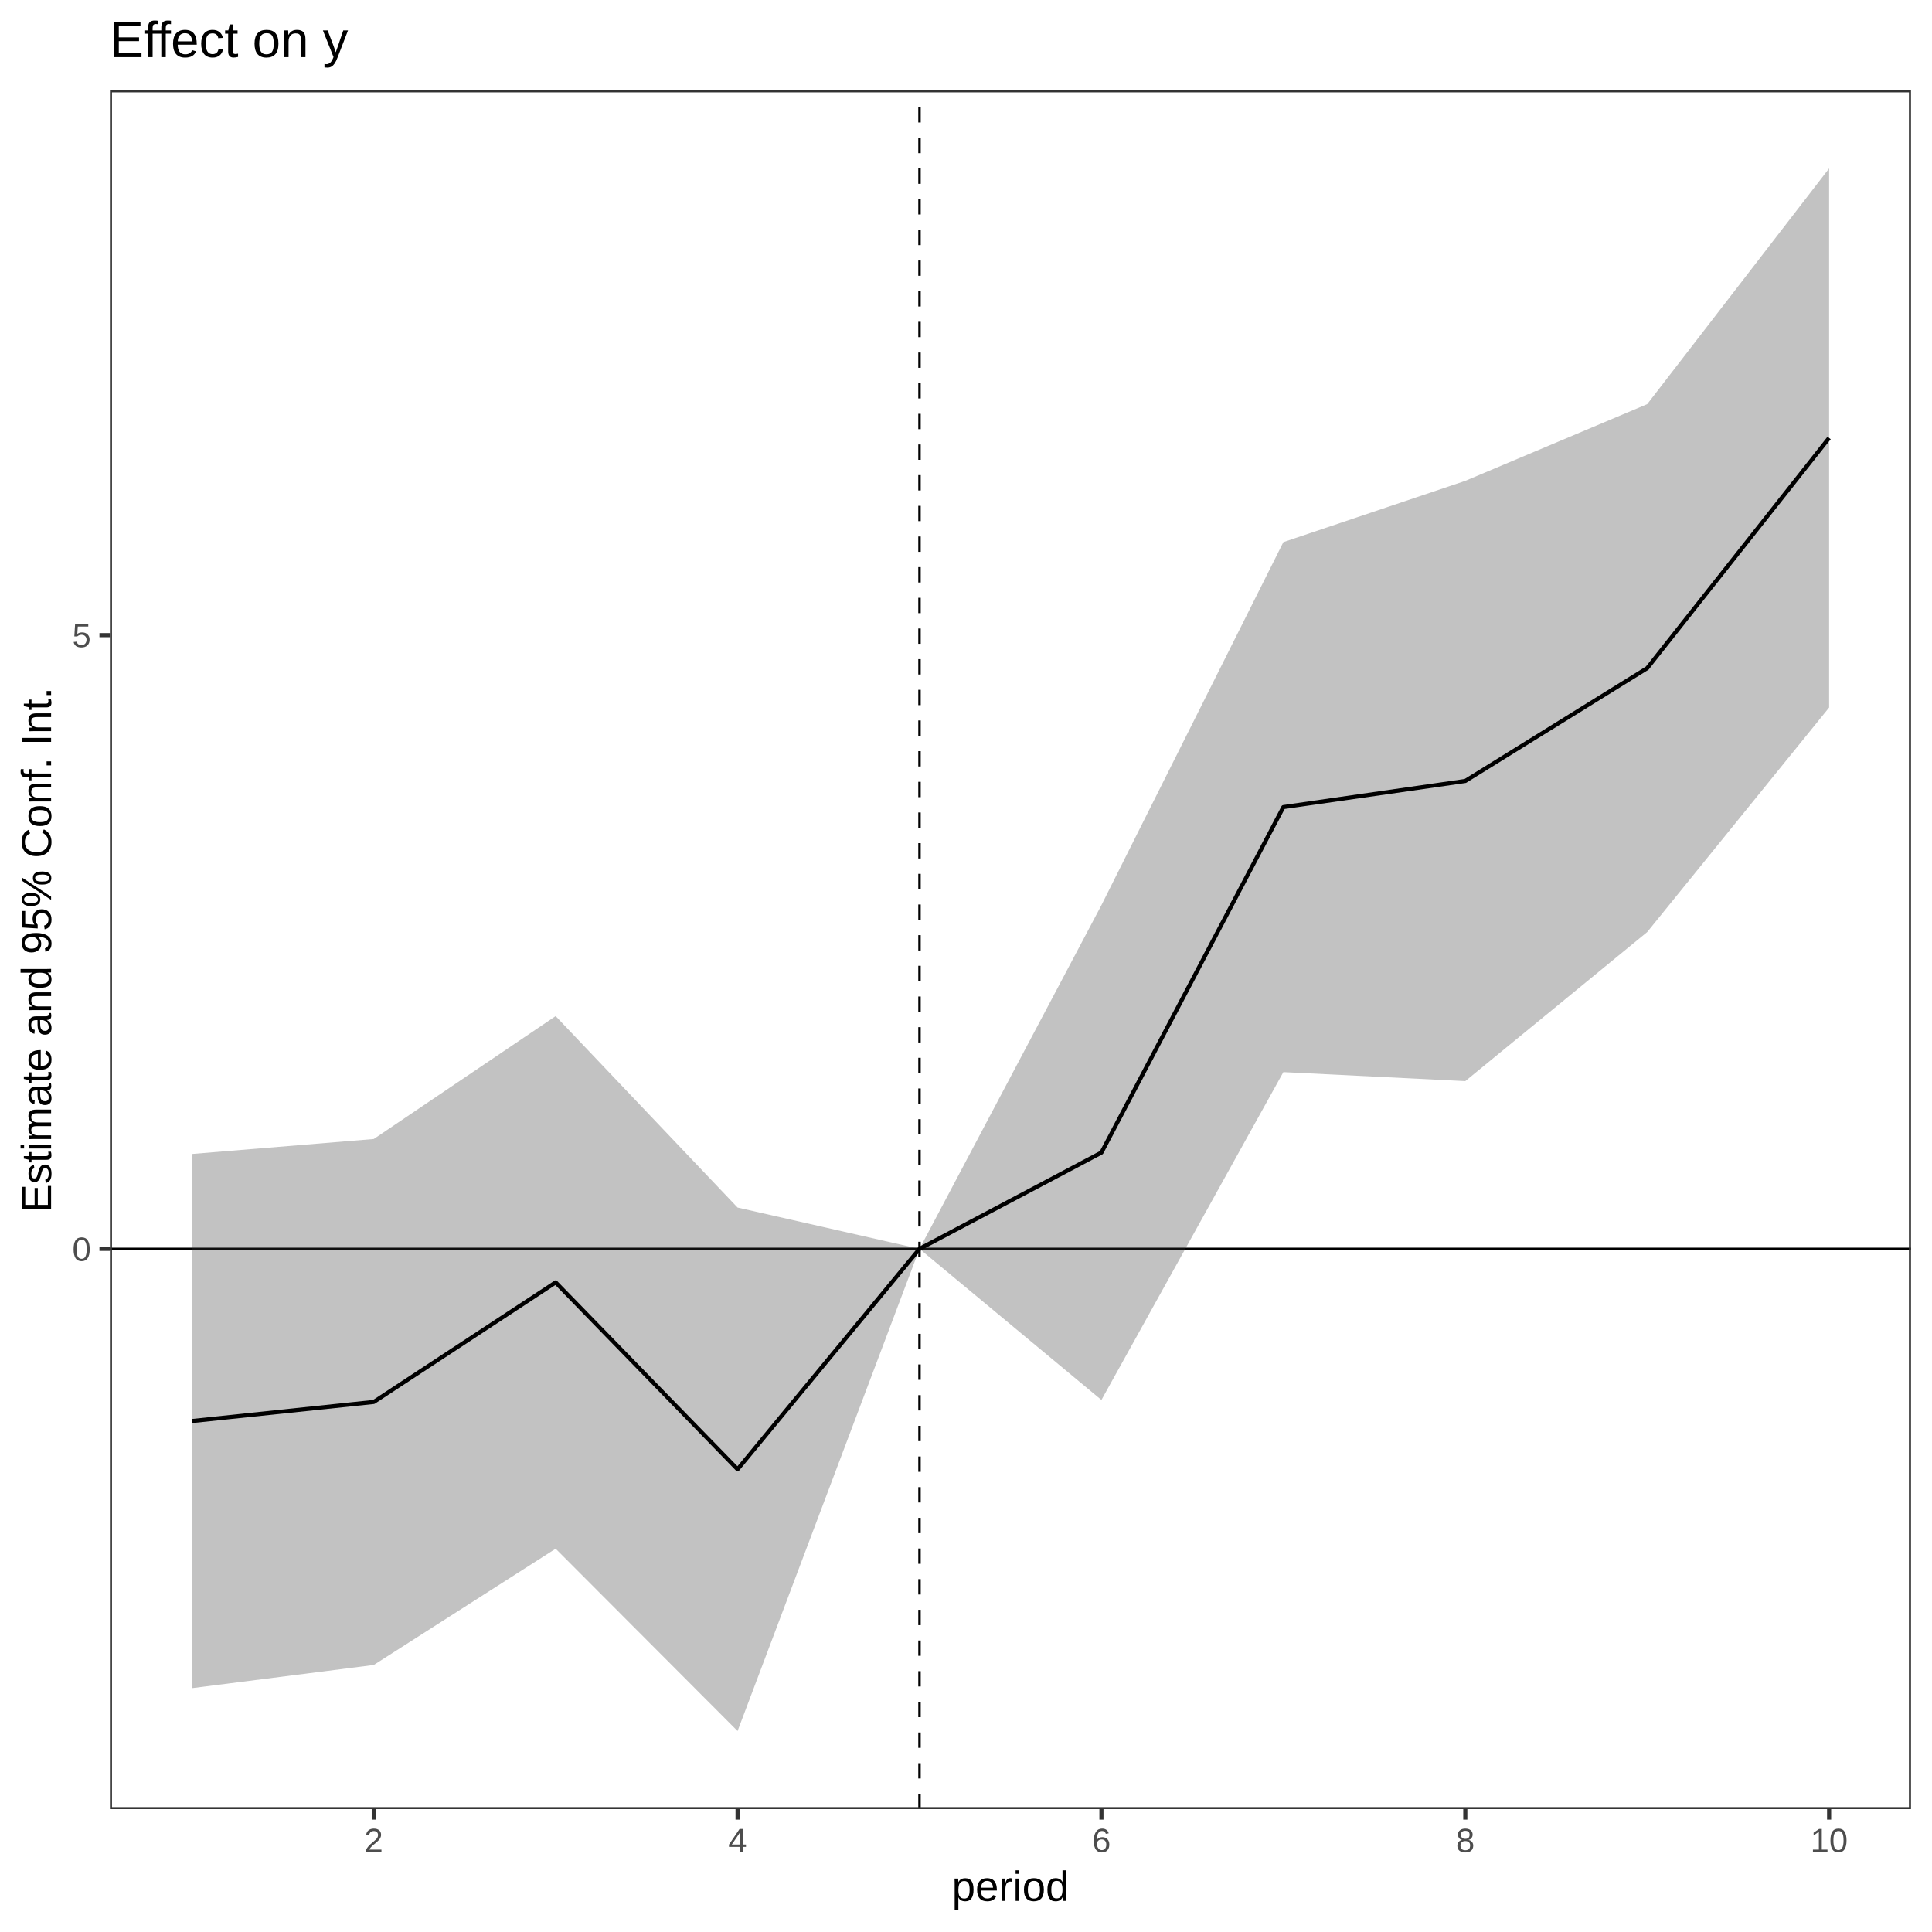
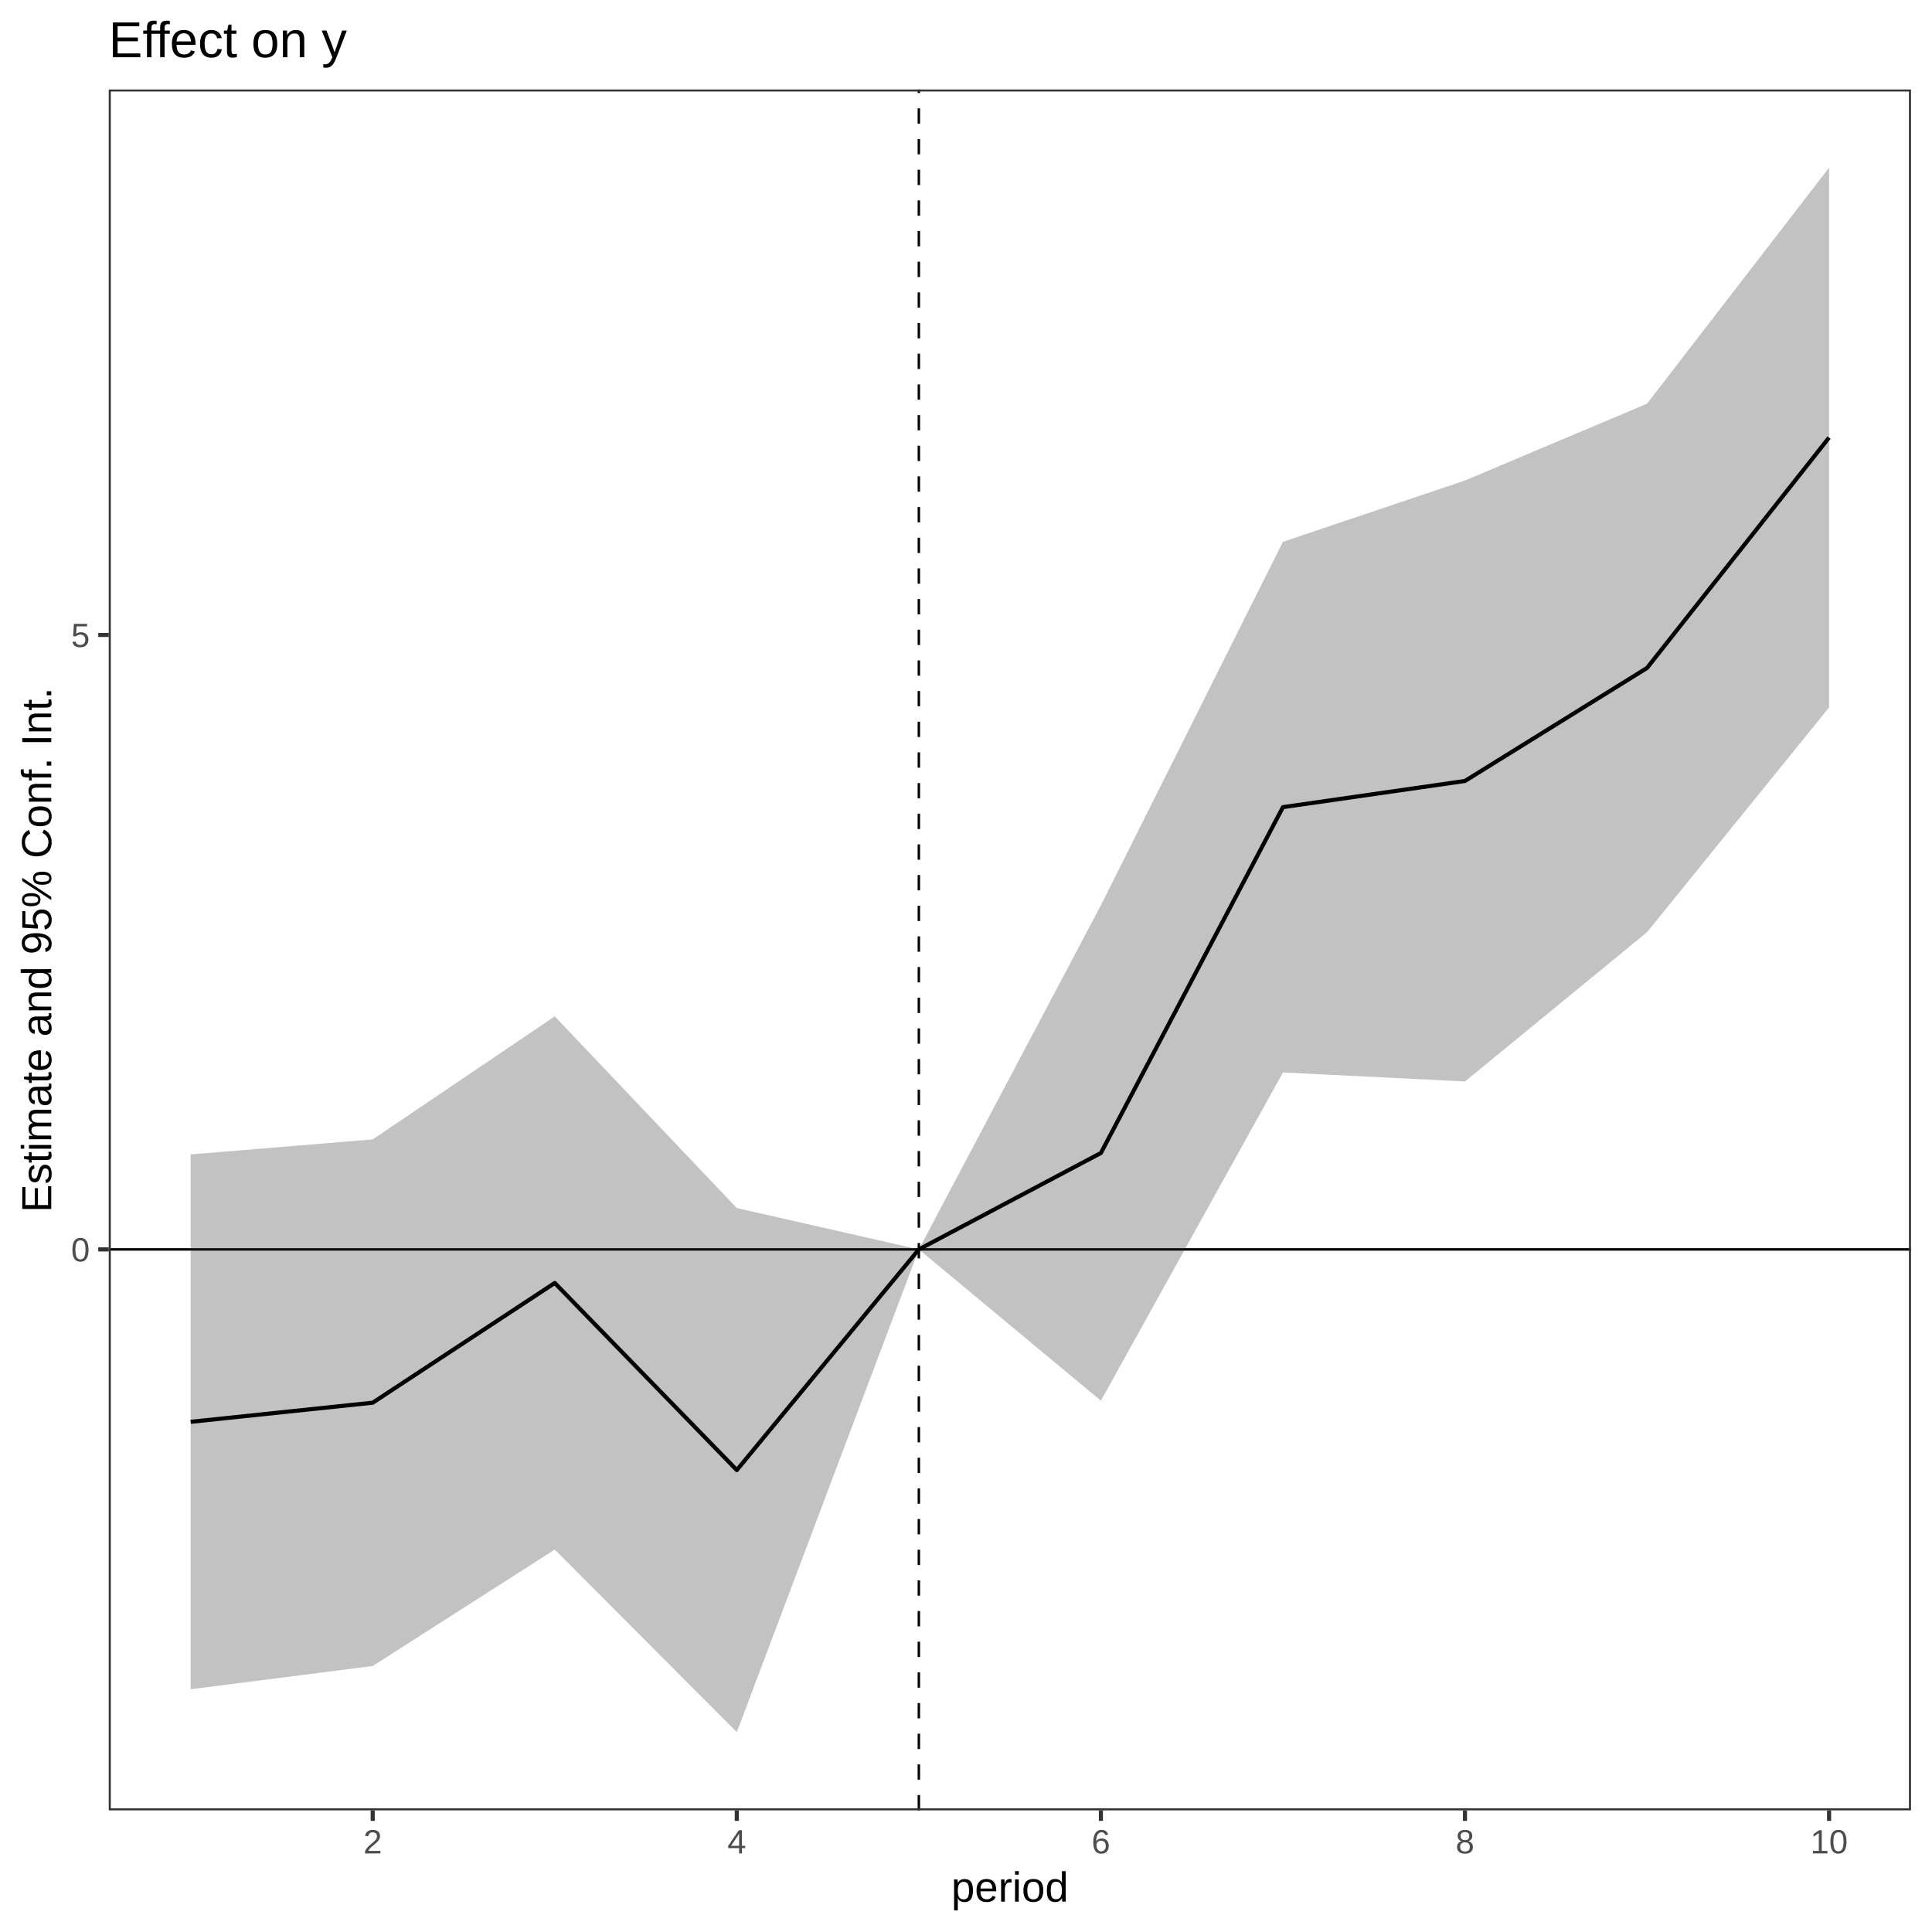
<svg xmlns="http://www.w3.org/2000/svg" class="svglite" width="504.00pt" height="504.00pt" viewBox="0 0 504.00 504.00">
  <defs>
    <style type="text/css">
    .svglite line, .svglite polyline, .svglite polygon, .svglite path, .svglite rect, .svglite circle {
      fill: none;
      stroke: #000000;
      stroke-linecap: round;
      stroke-linejoin: round;
      stroke-miterlimit: 10.00;
    }
    .svglite text {
      white-space: pre;
    }
  </style>
  </defs>
  <rect width="100%" height="100%" style="stroke: none; fill: #FFFFFF;" />
  <defs>
    <clipPath id="cpMC4wMHw1MDQuMDB8MC4wMHw1MDQuMDA=">
      <rect x="0.00" y="0.00" width="504.00" height="504.00" />
    </clipPath>
  </defs>
  <g clip-path="url(#cpMC4wMHw1MDQuMDB8MC4wMHw1MDQuMDA=)">
-     <rect x="0" y="0.00" width="504.00" height="504.00" style="stroke-width: 1.07; stroke: #FFFFFF; fill: #FFFFFF;" />
+     <rect x="0.00" y="-0" width="504.00" height="504.00" style="stroke-width: 1.07; stroke: #FFFFFF; fill: #FFFFFF;" />
  </g>
  <defs>
-     <clipPath id="cpMjguNjh8NDk4LjUyfDIzLjU1fDQ3MS45NQ==">
-       <rect x="28.68" y="23.55" width="469.84" height="448.40" />
+     <clipPath id="cpMjguMzd8NDk4LjUyfDIzLjM0fDQ3Mi4yNw==">
+       <rect x="28.37" y="23.34" width="470.15" height="448.93" />
    </clipPath>
  </defs>
-   <g clip-path="url(#cpMjguNjh8NDk4LjUyfDIzLjU1fDQ3MS45NQ==)">
-     <rect x="28.68" y="23.55" width="469.84" height="448.40" style="stroke-width: 1.07; stroke: none; fill: #FFFFFF;" />
-     <line x1="239.87" y1="471.95" x2="239.87" y2="23.55" style="stroke-width: 0.64; stroke-dasharray: 4.00,4.00; stroke-linecap: butt;" />
-     <line x1="28.68" y1="325.79" x2="498.52" y2="325.79" style="stroke-width: 0.64; stroke-linecap: butt;" />
-     <polygon points="50.04,301.04 97.50,297.13 144.95,265.07 192.41,315.01 239.87,325.79 287.33,236.13 334.79,141.42 382.25,125.44 429.71,105.43 477.16,43.93 477.16,184.58 429.71,243.14 382.25,282.03 334.79,279.68 287.33,365.21 239.87,325.79 192.41,451.57 144.95,404.01 97.50,434.34 50.04,440.39 " style="stroke-width: 0.00; stroke: none; stroke-linecap: butt; fill: #333333; fill-opacity: 0.30;" />
-     <polyline points="50.04,301.04 97.50,297.13 144.95,265.07 192.41,315.01 239.87,325.79 287.33,236.13 334.79,141.42 382.25,125.44 429.71,105.43 477.16,43.93 " style="stroke-width: 1.07; stroke: none; stroke-linecap: butt;" />
-     <polyline points="477.16,184.58 429.71,243.14 382.25,282.03 334.79,279.68 287.33,365.21 239.87,325.79 192.41,451.57 144.95,404.01 97.50,434.34 50.04,440.39 " style="stroke-width: 1.07; stroke: none; stroke-linecap: butt;" />
-     <polyline points="50.04,370.71 97.50,365.73 144.95,334.54 192.41,383.29 239.87,325.79 287.33,300.67 334.79,210.55 382.25,203.73 429.71,174.29 477.16,114.25 " style="stroke-width: 1.07; stroke-linecap: butt;" />
-     <rect x="28.68" y="23.55" width="469.84" height="448.40" style="stroke-width: 1.07; stroke: #333333;" />
+   <g clip-path="url(#cpMjguMzd8NDk4LjUyfDIzLjM0fDQ3Mi4yNw==)">
+     <rect x="28.37" y="23.34" width="470.15" height="448.93" style="stroke-width: 1.07; stroke: none; fill: #FFFFFF;" />
+     <line x1="239.70" y1="472.27" x2="239.70" y2="23.34" style="stroke-width: 0.64; stroke-dasharray: 4.00,4.00; stroke-linecap: butt;" />
+     <line x1="28.37" y1="325.93" x2="498.52" y2="325.93" style="stroke-width: 0.64; stroke-linecap: butt;" />
+     <polygon points="49.74,301.15 97.23,297.24 144.72,265.14 192.21,315.14 239.70,325.93 287.19,236.17 334.68,141.34 382.17,125.35 429.66,105.31 477.15,43.74 477.15,184.55 429.66,243.18 382.17,282.12 334.68,279.77 287.19,365.40 239.70,325.93 192.21,451.86 144.72,404.24 97.23,434.61 49.74,440.67 " style="stroke-width: 0.00; stroke: none; stroke-linecap: butt; fill: #333333; fill-opacity: 0.30;" />
+     <polyline points="49.74,301.15 97.23,297.24 144.72,265.14 192.21,315.14 239.70,325.93 287.19,236.17 334.68,141.34 382.17,125.35 429.66,105.31 477.15,43.74 " style="stroke-width: 1.07; stroke: none; stroke-linecap: butt;" />
+     <polyline points="477.15,184.55 429.66,243.18 382.17,282.12 334.68,279.77 287.19,365.40 239.70,325.93 192.21,451.86 144.72,404.24 97.23,434.61 49.74,440.67 " style="stroke-width: 1.07; stroke: none; stroke-linecap: butt;" />
+     <polyline points="49.74,370.91 97.23,365.92 144.72,334.69 192.21,383.50 239.70,325.93 287.19,300.78 334.68,210.56 382.17,203.73 429.66,174.25 477.15,114.15 " style="stroke-width: 1.07; stroke-linecap: butt;" />
+     <rect x="28.37" y="23.34" width="470.15" height="448.93" style="stroke-width: 1.07; stroke: #333333;" />
  </g>
  <g clip-path="url(#cpMC4wMHw1MDQuMDB8MC4wMHw1MDQuMDA=)">
-     <text x="23.75" y="328.93" text-anchor="end" style="font-size: 8.80px;fill: #4D4D4D; font-family: &quot;Arial&quot;;" textLength="5.03px" lengthAdjust="spacingAndGlyphs">0</text>
-     <text x="23.75" y="168.83" text-anchor="end" style="font-size: 8.80px;fill: #4D4D4D; font-family: &quot;Arial&quot;;" textLength="5.03px" lengthAdjust="spacingAndGlyphs">5</text>
-     <polyline points="25.94,325.79 28.68,325.79 " style="stroke-width: 1.07; stroke: #333333; stroke-linecap: butt;" />
-     <polyline points="25.94,165.69 28.68,165.69 " style="stroke-width: 1.07; stroke: #333333; stroke-linecap: butt;" />
-     <polyline points="97.50,474.69 97.50,471.95 " style="stroke-width: 1.07; stroke: #333333; stroke-linecap: butt;" />
-     <polyline points="192.41,474.69 192.41,471.95 " style="stroke-width: 1.07; stroke: #333333; stroke-linecap: butt;" />
-     <polyline points="287.33,474.69 287.33,471.95 " style="stroke-width: 1.07; stroke: #333333; stroke-linecap: butt;" />
-     <polyline points="382.25,474.69 382.25,471.95 " style="stroke-width: 1.07; stroke: #333333; stroke-linecap: butt;" />
-     <polyline points="477.16,474.69 477.16,471.95 " style="stroke-width: 1.07; stroke: #333333; stroke-linecap: butt;" />
-     <text x="97.50" y="483.17" text-anchor="middle" style="font-size: 8.80px;fill: #4D4D4D; font-family: &quot;Arial&quot;;" textLength="5.03px" lengthAdjust="spacingAndGlyphs">2</text>
-     <text x="192.41" y="483.17" text-anchor="middle" style="font-size: 8.80px;fill: #4D4D4D; font-family: &quot;Arial&quot;;" textLength="5.03px" lengthAdjust="spacingAndGlyphs">4</text>
-     <text x="287.33" y="483.17" text-anchor="middle" style="font-size: 8.80px;fill: #4D4D4D; font-family: &quot;Arial&quot;;" textLength="5.03px" lengthAdjust="spacingAndGlyphs">6</text>
-     <text x="382.25" y="483.17" text-anchor="middle" style="font-size: 8.80px;fill: #4D4D4D; font-family: &quot;Arial&quot;;" textLength="5.03px" lengthAdjust="spacingAndGlyphs">8</text>
-     <text x="477.16" y="483.17" text-anchor="middle" style="font-size: 8.80px;fill: #4D4D4D; font-family: &quot;Arial&quot;;" textLength="10.07px" lengthAdjust="spacingAndGlyphs">10</text>
-     <text x="263.60" y="495.88" text-anchor="middle" style="font-size: 11.00px; font-family: &quot;Arial&quot;;" textLength="33.78px" lengthAdjust="spacingAndGlyphs">period</text>
-     <text transform="translate(13.33,247.75) rotate(-90)" text-anchor="middle" style="font-size: 11.00px; font-family: &quot;Arial&quot;;" textLength="142.34px" lengthAdjust="spacingAndGlyphs">Estimate and 95% Conf. Int.</text>
-     <text x="28.68" y="14.90" style="font-size: 13.20px; font-family: &quot;Arial&quot;;" textLength="64.64px" lengthAdjust="spacingAndGlyphs">Effect on y</text>
+     <text x="23.44" y="329.08" text-anchor="end" style="font-size: 8.80px;fill: #4D4D4D; font-family: &quot;Arial&quot;;" textLength="4.90px" lengthAdjust="spacingAndGlyphs">0</text>
+     <text x="23.44" y="168.79" text-anchor="end" style="font-size: 8.80px;fill: #4D4D4D; font-family: &quot;Arial&quot;;" textLength="4.90px" lengthAdjust="spacingAndGlyphs">5</text>
+     <polyline points="25.63,325.93 28.37,325.93 " style="stroke-width: 1.07; stroke: #333333; stroke-linecap: butt;" />
+     <polyline points="25.63,165.64 28.37,165.64 " style="stroke-width: 1.07; stroke: #333333; stroke-linecap: butt;" />
+     <polyline points="97.23,475.01 97.23,472.27 " style="stroke-width: 1.07; stroke: #333333; stroke-linecap: butt;" />
+     <polyline points="192.21,475.01 192.21,472.27 " style="stroke-width: 1.07; stroke: #333333; stroke-linecap: butt;" />
+     <polyline points="287.19,475.01 287.19,472.27 " style="stroke-width: 1.07; stroke: #333333; stroke-linecap: butt;" />
+     <polyline points="382.17,475.01 382.17,472.27 " style="stroke-width: 1.07; stroke: #333333; stroke-linecap: butt;" />
+     <polyline points="477.15,475.01 477.15,472.27 " style="stroke-width: 1.07; stroke: #333333; stroke-linecap: butt;" />
+     <text x="97.23" y="483.50" text-anchor="middle" style="font-size: 8.80px;fill: #4D4D4D; font-family: &quot;Arial&quot;;" textLength="4.90px" lengthAdjust="spacingAndGlyphs">2</text>
+     <text x="192.21" y="483.50" text-anchor="middle" style="font-size: 8.80px;fill: #4D4D4D; font-family: &quot;Arial&quot;;" textLength="4.90px" lengthAdjust="spacingAndGlyphs">4</text>
+     <text x="287.19" y="483.50" text-anchor="middle" style="font-size: 8.80px;fill: #4D4D4D; font-family: &quot;Arial&quot;;" textLength="4.90px" lengthAdjust="spacingAndGlyphs">6</text>
+     <text x="382.17" y="483.50" text-anchor="middle" style="font-size: 8.80px;fill: #4D4D4D; font-family: &quot;Arial&quot;;" textLength="4.90px" lengthAdjust="spacingAndGlyphs">8</text>
+     <text x="477.15" y="483.50" text-anchor="middle" style="font-size: 8.80px;fill: #4D4D4D; font-family: &quot;Arial&quot;;" textLength="9.79px" lengthAdjust="spacingAndGlyphs">10</text>
+     <text x="263.45" y="496.09" text-anchor="middle" style="font-size: 11.00px; font-family: &quot;Arial&quot;;" textLength="30.59px" lengthAdjust="spacingAndGlyphs">period</text>
+     <text transform="translate(13.37,247.80) rotate(-90)" text-anchor="middle" style="font-size: 11.00px; font-family: &quot;Arial&quot;;" textLength="136.94px" lengthAdjust="spacingAndGlyphs">Estimate and 95% Conf. Int.</text>
+     <text x="28.37" y="14.94" style="font-size: 13.20px; font-family: &quot;Arial&quot;;" textLength="62.32px" lengthAdjust="spacingAndGlyphs">Effect on y</text>
  </g>
</svg>
